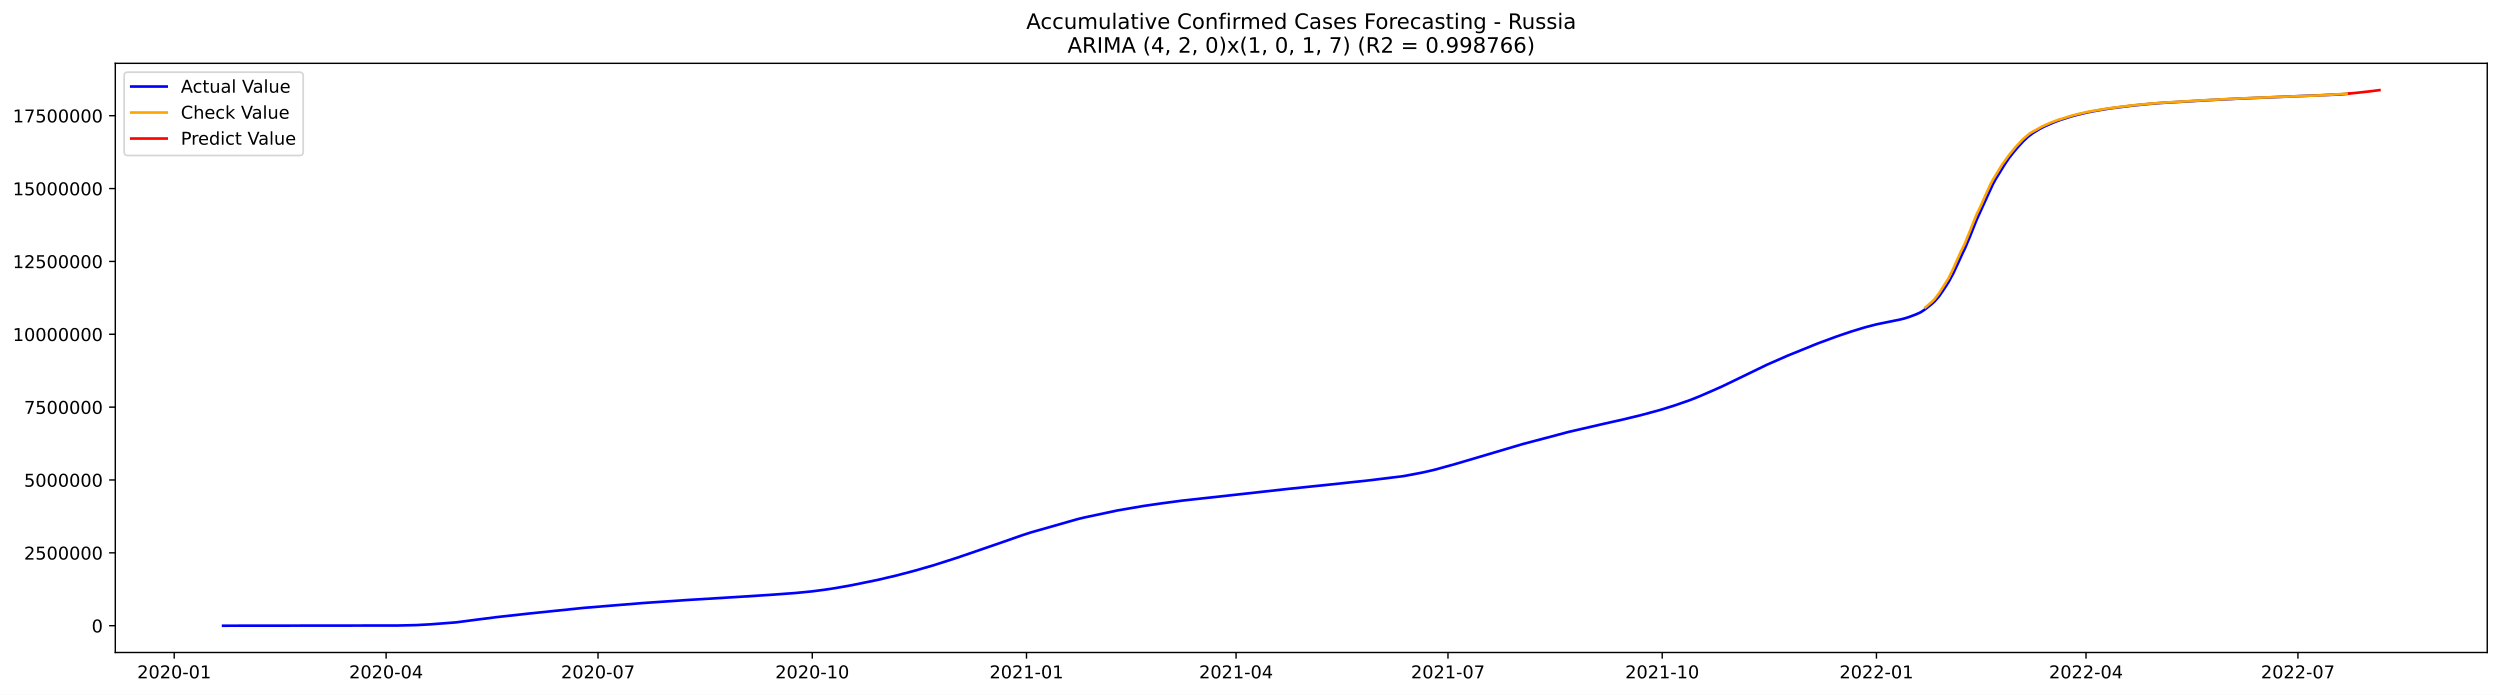
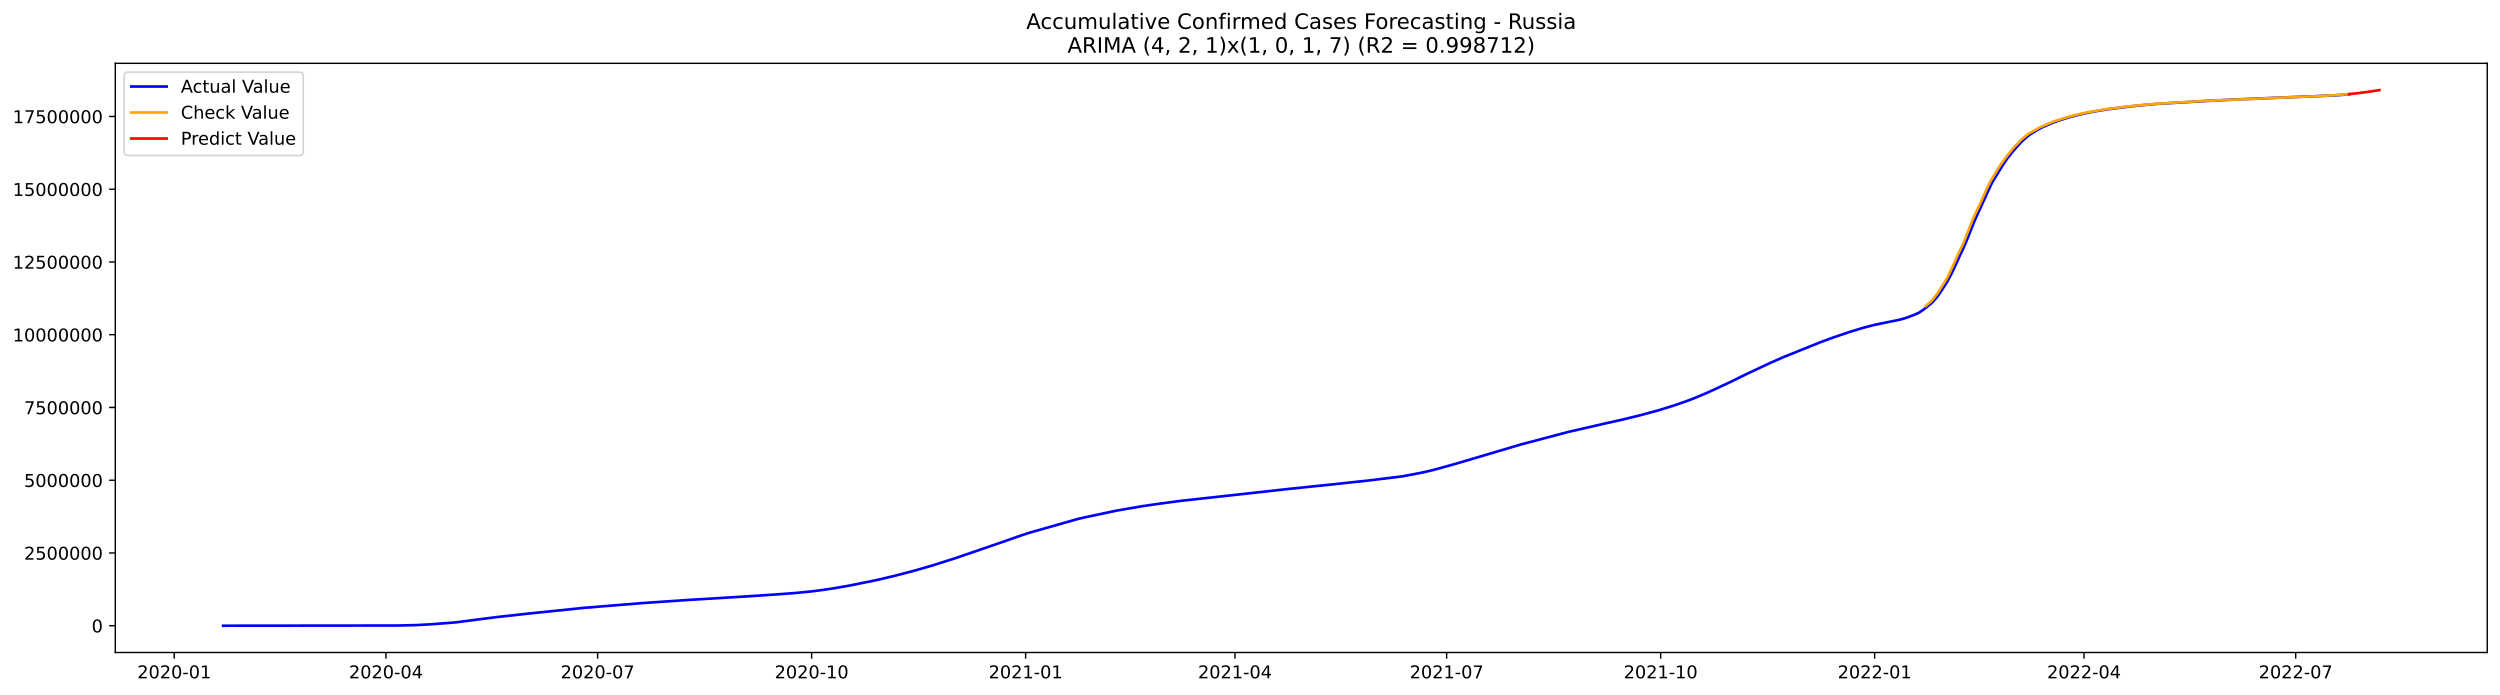
<svg xmlns="http://www.w3.org/2000/svg" xmlns:xlink="http://www.w3.org/1999/xlink" width="1411.5pt" height="392.274pt" viewBox="0 0 1411.5 392.274" version="1.1">
  <defs>
    <style type="text/css">*{stroke-linejoin: round; stroke-linecap: butt}</style>
  </defs>
  <g id="figure_1">
    <g id="patch_1">
      <path d="M 0 392.274  L 1411.5 392.274  L 1411.5 0  L 0 0  z " style="fill: #ffffff" />
    </g>
    <g id="axes_1">
      <g id="patch_2">
        <path d="M 65.1 368.396  L 1404.3 368.396  L 1404.3 35.755  L 65.1 35.755  z " style="fill: #ffffff" />
      </g>
      <g id="matplotlib.axis_1">
        <g id="xtick_1">
          <g id="line2d_1">
            <defs>
-               <path id="m31a51d7716" d="M 0 0  L 0 3.5  " style="stroke: #000000; stroke-width: 0.8" />
+               <path id="mb141ed097a" d="M 0 0  L 0 3.5  " style="stroke: #000000; stroke-width: 0.8" />
            </defs>
            <g>
-               <use xlink:href="#m31a51d7716" x="98.363" y="368.396" style="stroke: #000000; stroke-width: 0.8" />
+               <use xlink:href="#mb141ed097a" x="98.393" y="368.396" style="stroke: #000000; stroke-width: 0.8" />
            </g>
          </g>
          <g id="text_1">
-             <g transform="translate(77.47166 382.9939)scale(0.1 -0.1)">
+             <g transform="translate(77.50145 382.9939)scale(0.1 -0.1)">
              <defs>
                <path id="DejaVuSans-32" d="M 1228 531  L 3431 531  L 3431 0  L 469 0  L 469 531  Q 828 903 1448 1529  Q 2069 2156 2228 2338  Q 2531 2678 2651 2914  Q 2772 3150 2772 3378  Q 2772 3750 2511 3984  Q 2250 4219 1831 4219  Q 1534 4219 1204 4116  Q 875 4013 500 3803  L 500 4441  Q 881 4594 1212 4672  Q 1544 4750 1819 4750  Q 2544 4750 2975 4387  Q 3406 4025 3406 3419  Q 3406 3131 3298 2873  Q 3191 2616 2906 2266  Q 2828 2175 2409 1742  Q 1991 1309 1228 531  z " transform="scale(0.015625)" />
                <path id="DejaVuSans-30" d="M 2034 4250  Q 1547 4250 1301 3770  Q 1056 3291 1056 2328  Q 1056 1369 1301 889  Q 1547 409 2034 409  Q 2525 409 2770 889  Q 3016 1369 3016 2328  Q 3016 3291 2770 3770  Q 2525 4250 2034 4250  z M 2034 4750  Q 2819 4750 3233 4129  Q 3647 3509 3647 2328  Q 3647 1150 3233 529  Q 2819 -91 2034 -91  Q 1250 -91 836 529  Q 422 1150 422 2328  Q 422 3509 836 4129  Q 1250 4750 2034 4750  z " transform="scale(0.015625)" />
                <path id="DejaVuSans-2d" d="M 313 2009  L 1997 2009  L 1997 1497  L 313 1497  L 313 2009  z " transform="scale(0.015625)" />
                <path id="DejaVuSans-31" d="M 794 531  L 1825 531  L 1825 4091  L 703 3866  L 703 4441  L 1819 4666  L 2450 4666  L 2450 531  L 3481 531  L 3481 0  L 794 0  L 794 531  z " transform="scale(0.015625)" />
              </defs>
              <use xlink:href="#DejaVuSans-32" />
              <use xlink:href="#DejaVuSans-30" x="63.623" />
              <use xlink:href="#DejaVuSans-32" x="127.246" />
              <use xlink:href="#DejaVuSans-30" x="190.869" />
              <use xlink:href="#DejaVuSans-2d" x="254.492" />
              <use xlink:href="#DejaVuSans-30" x="290.576" />
              <use xlink:href="#DejaVuSans-31" x="354.199" />
            </g>
          </g>
        </g>
        <g id="xtick_2">
          <g id="line2d_2">
            <g>
-               <use xlink:href="#m31a51d7716" x="218.005" y="368.396" style="stroke: #000000; stroke-width: 0.8" />
+               <use xlink:href="#mb141ed097a" x="217.906" y="368.396" style="stroke: #000000; stroke-width: 0.8" />
            </g>
          </g>
          <g id="text_2">
-             <g transform="translate(197.1135 382.9939)scale(0.1 -0.1)">
+             <g transform="translate(197.0142 382.9939)scale(0.1 -0.1)">
              <defs>
                <path id="DejaVuSans-34" d="M 2419 4116  L 825 1625  L 2419 1625  L 2419 4116  z M 2253 4666  L 3047 4666  L 3047 1625  L 3713 1625  L 3713 1100  L 3047 1100  L 3047 0  L 2419 0  L 2419 1100  L 313 1100  L 313 1709  L 2253 4666  z " transform="scale(0.015625)" />
              </defs>
              <use xlink:href="#DejaVuSans-32" />
              <use xlink:href="#DejaVuSans-30" x="63.623" />
              <use xlink:href="#DejaVuSans-32" x="127.246" />
              <use xlink:href="#DejaVuSans-30" x="190.869" />
              <use xlink:href="#DejaVuSans-2d" x="254.492" />
              <use xlink:href="#DejaVuSans-30" x="290.576" />
              <use xlink:href="#DejaVuSans-34" x="354.199" />
            </g>
          </g>
        </g>
        <g id="xtick_3">
          <g id="line2d_3">
            <g>
-               <use xlink:href="#m31a51d7716" x="337.647" y="368.396" style="stroke: #000000; stroke-width: 0.8" />
+               <use xlink:href="#mb141ed097a" x="337.418" y="368.396" style="stroke: #000000; stroke-width: 0.8" />
            </g>
          </g>
          <g id="text_3">
-             <g transform="translate(316.7554 382.9939)scale(0.1 -0.1)">
+             <g transform="translate(316.527 382.9939)scale(0.1 -0.1)">
              <defs>
                <path id="DejaVuSans-37" d="M 525 4666  L 3525 4666  L 3525 4397  L 1831 0  L 1172 0  L 2766 4134  L 525 4134  L 525 4666  z " transform="scale(0.015625)" />
              </defs>
              <use xlink:href="#DejaVuSans-32" />
              <use xlink:href="#DejaVuSans-30" x="63.623" />
              <use xlink:href="#DejaVuSans-32" x="127.246" />
              <use xlink:href="#DejaVuSans-30" x="190.869" />
              <use xlink:href="#DejaVuSans-2d" x="254.492" />
              <use xlink:href="#DejaVuSans-30" x="290.576" />
              <use xlink:href="#DejaVuSans-37" x="354.199" />
            </g>
          </g>
        </g>
        <g id="xtick_4">
          <g id="line2d_4">
            <g>
-               <use xlink:href="#m31a51d7716" x="458.603" y="368.396" style="stroke: #000000; stroke-width: 0.8" />
+               <use xlink:href="#mb141ed097a" x="458.245" y="368.396" style="stroke: #000000; stroke-width: 0.8" />
            </g>
          </g>
          <g id="text_4">
-             <g transform="translate(437.712 382.9939)scale(0.1 -0.1)">
+             <g transform="translate(437.3532 382.9939)scale(0.1 -0.1)">
              <use xlink:href="#DejaVuSans-32" />
              <use xlink:href="#DejaVuSans-30" x="63.623" />
              <use xlink:href="#DejaVuSans-32" x="127.246" />
              <use xlink:href="#DejaVuSans-30" x="190.869" />
              <use xlink:href="#DejaVuSans-2d" x="254.492" />
              <use xlink:href="#DejaVuSans-31" x="290.576" />
              <use xlink:href="#DejaVuSans-30" x="354.199" />
            </g>
          </g>
        </g>
        <g id="xtick_5">
          <g id="line2d_5">
            <g>
-               <use xlink:href="#m31a51d7716" x="579.56" y="368.396" style="stroke: #000000; stroke-width: 0.8" />
+               <use xlink:href="#mb141ed097a" x="579.071" y="368.396" style="stroke: #000000; stroke-width: 0.8" />
            </g>
          </g>
          <g id="text_5">
-             <g transform="translate(558.6686 382.9939)scale(0.1 -0.1)">
+             <g transform="translate(558.1793 382.9939)scale(0.1 -0.1)">
              <use xlink:href="#DejaVuSans-32" />
              <use xlink:href="#DejaVuSans-30" x="63.623" />
              <use xlink:href="#DejaVuSans-32" x="127.246" />
              <use xlink:href="#DejaVuSans-31" x="190.869" />
              <use xlink:href="#DejaVuSans-2d" x="254.492" />
              <use xlink:href="#DejaVuSans-30" x="290.576" />
              <use xlink:href="#DejaVuSans-31" x="354.199" />
            </g>
          </g>
        </g>
        <g id="xtick_6">
          <g id="line2d_6">
            <g>
-               <use xlink:href="#m31a51d7716" x="697.887" y="368.396" style="stroke: #000000; stroke-width: 0.8" />
+               <use xlink:href="#mb141ed097a" x="697.27" y="368.396" style="stroke: #000000; stroke-width: 0.8" />
            </g>
          </g>
          <g id="text_6">
-             <g transform="translate(676.9957 382.9939)scale(0.1 -0.1)">
+             <g transform="translate(676.3788 382.9939)scale(0.1 -0.1)">
              <use xlink:href="#DejaVuSans-32" />
              <use xlink:href="#DejaVuSans-30" x="63.623" />
              <use xlink:href="#DejaVuSans-32" x="127.246" />
              <use xlink:href="#DejaVuSans-31" x="190.869" />
              <use xlink:href="#DejaVuSans-2d" x="254.492" />
              <use xlink:href="#DejaVuSans-30" x="290.576" />
              <use xlink:href="#DejaVuSans-34" x="354.199" />
            </g>
          </g>
        </g>
        <g id="xtick_7">
          <g id="line2d_7">
            <g>
-               <use xlink:href="#m31a51d7716" x="817.529" y="368.396" style="stroke: #000000; stroke-width: 0.8" />
+               <use xlink:href="#mb141ed097a" x="816.783" y="368.396" style="stroke: #000000; stroke-width: 0.8" />
            </g>
          </g>
          <g id="text_7">
-             <g transform="translate(796.6376 382.9939)scale(0.1 -0.1)">
+             <g transform="translate(795.8916 382.9939)scale(0.1 -0.1)">
              <use xlink:href="#DejaVuSans-32" />
              <use xlink:href="#DejaVuSans-30" x="63.623" />
              <use xlink:href="#DejaVuSans-32" x="127.246" />
              <use xlink:href="#DejaVuSans-31" x="190.869" />
              <use xlink:href="#DejaVuSans-2d" x="254.492" />
              <use xlink:href="#DejaVuSans-30" x="290.576" />
              <use xlink:href="#DejaVuSans-37" x="354.199" />
            </g>
          </g>
        </g>
        <g id="xtick_8">
          <g id="line2d_8">
            <g>
-               <use xlink:href="#m31a51d7716" x="938.486" y="368.396" style="stroke: #000000; stroke-width: 0.8" />
+               <use xlink:href="#mb141ed097a" x="937.609" y="368.396" style="stroke: #000000; stroke-width: 0.8" />
            </g>
          </g>
          <g id="text_8">
-             <g transform="translate(917.5942 382.9939)scale(0.1 -0.1)">
+             <g transform="translate(916.7177 382.9939)scale(0.1 -0.1)">
              <use xlink:href="#DejaVuSans-32" />
              <use xlink:href="#DejaVuSans-30" x="63.623" />
              <use xlink:href="#DejaVuSans-32" x="127.246" />
              <use xlink:href="#DejaVuSans-31" x="190.869" />
              <use xlink:href="#DejaVuSans-2d" x="254.492" />
              <use xlink:href="#DejaVuSans-31" x="290.576" />
              <use xlink:href="#DejaVuSans-30" x="354.199" />
            </g>
          </g>
        </g>
        <g id="xtick_9">
          <g id="line2d_9">
            <g>
-               <use xlink:href="#m31a51d7716" x="1059.442" y="368.396" style="stroke: #000000; stroke-width: 0.8" />
+               <use xlink:href="#mb141ed097a" x="1058.435" y="368.396" style="stroke: #000000; stroke-width: 0.8" />
            </g>
          </g>
          <g id="text_9">
-             <g transform="translate(1038.551 382.9939)scale(0.1 -0.1)">
+             <g transform="translate(1037.544 382.9939)scale(0.1 -0.1)">
              <use xlink:href="#DejaVuSans-32" />
              <use xlink:href="#DejaVuSans-30" x="63.623" />
              <use xlink:href="#DejaVuSans-32" x="127.246" />
              <use xlink:href="#DejaVuSans-32" x="190.869" />
              <use xlink:href="#DejaVuSans-2d" x="254.492" />
              <use xlink:href="#DejaVuSans-30" x="290.576" />
              <use xlink:href="#DejaVuSans-31" x="354.199" />
            </g>
          </g>
        </g>
        <g id="xtick_10">
          <g id="line2d_10">
            <g>
-               <use xlink:href="#m31a51d7716" x="1177.769" y="368.396" style="stroke: #000000; stroke-width: 0.8" />
+               <use xlink:href="#mb141ed097a" x="1176.635" y="368.396" style="stroke: #000000; stroke-width: 0.8" />
            </g>
          </g>
          <g id="text_10">
-             <g transform="translate(1156.878 382.9939)scale(0.1 -0.1)">
+             <g transform="translate(1155.743 382.9939)scale(0.1 -0.1)">
              <use xlink:href="#DejaVuSans-32" />
              <use xlink:href="#DejaVuSans-30" x="63.623" />
              <use xlink:href="#DejaVuSans-32" x="127.246" />
              <use xlink:href="#DejaVuSans-32" x="190.869" />
              <use xlink:href="#DejaVuSans-2d" x="254.492" />
              <use xlink:href="#DejaVuSans-30" x="290.576" />
              <use xlink:href="#DejaVuSans-34" x="354.199" />
            </g>
          </g>
        </g>
        <g id="xtick_11">
          <g id="line2d_11">
            <g>
-               <use xlink:href="#m31a51d7716" x="1297.411" y="368.396" style="stroke: #000000; stroke-width: 0.8" />
+               <use xlink:href="#mb141ed097a" x="1296.147" y="368.396" style="stroke: #000000; stroke-width: 0.8" />
            </g>
          </g>
          <g id="text_11">
-             <g transform="translate(1276.52 382.9939)scale(0.1 -0.1)">
+             <g transform="translate(1275.256 382.9939)scale(0.1 -0.1)">
              <use xlink:href="#DejaVuSans-32" />
              <use xlink:href="#DejaVuSans-30" x="63.623" />
              <use xlink:href="#DejaVuSans-32" x="127.246" />
              <use xlink:href="#DejaVuSans-32" x="190.869" />
              <use xlink:href="#DejaVuSans-2d" x="254.492" />
              <use xlink:href="#DejaVuSans-30" x="290.576" />
              <use xlink:href="#DejaVuSans-37" x="354.199" />
            </g>
          </g>
        </g>
      </g>
      <g id="matplotlib.axis_2">
        <g id="ytick_1">
          <g id="line2d_12">
            <defs>
-               <path id="m15d7738af8" d="M 0 0  L -3.5 0  " style="stroke: #000000; stroke-width: 0.8" />
+               <path id="m3fea3015b6" d="M 0 0  L -3.5 0  " style="stroke: #000000; stroke-width: 0.8" />
            </defs>
            <g>
-               <use xlink:href="#m15d7738af8" x="65.1" y="353.276" style="stroke: #000000; stroke-width: 0.8" />
+               <use xlink:href="#m3fea3015b6" x="65.1" y="353.276" style="stroke: #000000; stroke-width: 0.8" />
            </g>
          </g>
          <g id="text_12">
            <g transform="translate(51.7375 357.0747)scale(0.1 -0.1)">
              <use xlink:href="#DejaVuSans-30" />
            </g>
          </g>
        </g>
        <g id="ytick_2">
          <g id="line2d_13">
            <g>
-               <use xlink:href="#m15d7738af8" x="65.1" y="312.139" style="stroke: #000000; stroke-width: 0.8" />
+               <use xlink:href="#m3fea3015b6" x="65.1" y="312.202" style="stroke: #000000; stroke-width: 0.8" />
            </g>
          </g>
          <g id="text_13">
-             <g transform="translate(13.5625 315.9381)scale(0.1 -0.1)">
+             <g transform="translate(13.5625 316.0011)scale(0.1 -0.1)">
              <defs>
                <path id="DejaVuSans-35" d="M 691 4666  L 3169 4666  L 3169 4134  L 1269 4134  L 1269 2991  Q 1406 3038 1543 3061  Q 1681 3084 1819 3084  Q 2600 3084 3056 2656  Q 3513 2228 3513 1497  Q 3513 744 3044 326  Q 2575 -91 1722 -91  Q 1428 -91 1123 -41  Q 819 9 494 109  L 494 744  Q 775 591 1075 516  Q 1375 441 1709 441  Q 2250 441 2565 725  Q 2881 1009 2881 1497  Q 2881 1984 2565 2268  Q 2250 2553 1709 2553  Q 1456 2553 1204 2497  Q 953 2441 691 2322  L 691 4666  z " transform="scale(0.015625)" />
              </defs>
              <use xlink:href="#DejaVuSans-32" />
              <use xlink:href="#DejaVuSans-35" x="63.623" />
              <use xlink:href="#DejaVuSans-30" x="127.246" />
              <use xlink:href="#DejaVuSans-30" x="190.869" />
              <use xlink:href="#DejaVuSans-30" x="254.492" />
              <use xlink:href="#DejaVuSans-30" x="318.115" />
              <use xlink:href="#DejaVuSans-30" x="381.738" />
            </g>
          </g>
        </g>
        <g id="ytick_3">
          <g id="line2d_14">
            <g>
-               <use xlink:href="#m15d7738af8" x="65.1" y="271.002" style="stroke: #000000; stroke-width: 0.8" />
+               <use xlink:href="#m3fea3015b6" x="65.1" y="271.128" style="stroke: #000000; stroke-width: 0.8" />
            </g>
          </g>
          <g id="text_14">
-             <g transform="translate(13.5625 274.8016)scale(0.1 -0.1)">
+             <g transform="translate(13.5625 274.9274)scale(0.1 -0.1)">
              <use xlink:href="#DejaVuSans-35" />
              <use xlink:href="#DejaVuSans-30" x="63.623" />
              <use xlink:href="#DejaVuSans-30" x="127.246" />
              <use xlink:href="#DejaVuSans-30" x="190.869" />
              <use xlink:href="#DejaVuSans-30" x="254.492" />
              <use xlink:href="#DejaVuSans-30" x="318.115" />
              <use xlink:href="#DejaVuSans-30" x="381.738" />
            </g>
          </g>
        </g>
        <g id="ytick_4">
          <g id="line2d_15">
            <g>
-               <use xlink:href="#m15d7738af8" x="65.1" y="229.866" style="stroke: #000000; stroke-width: 0.8" />
+               <use xlink:href="#m3fea3015b6" x="65.1" y="230.055" style="stroke: #000000; stroke-width: 0.8" />
            </g>
          </g>
          <g id="text_15">
-             <g transform="translate(13.5625 233.665)scale(0.1 -0.1)">
+             <g transform="translate(13.5625 233.8538)scale(0.1 -0.1)">
              <use xlink:href="#DejaVuSans-37" />
              <use xlink:href="#DejaVuSans-35" x="63.623" />
              <use xlink:href="#DejaVuSans-30" x="127.246" />
              <use xlink:href="#DejaVuSans-30" x="190.869" />
              <use xlink:href="#DejaVuSans-30" x="254.492" />
              <use xlink:href="#DejaVuSans-30" x="318.115" />
              <use xlink:href="#DejaVuSans-30" x="381.738" />
            </g>
          </g>
        </g>
        <g id="ytick_5">
          <g id="line2d_16">
            <g>
-               <use xlink:href="#m15d7738af8" x="65.1" y="188.729" style="stroke: #000000; stroke-width: 0.8" />
+               <use xlink:href="#m3fea3015b6" x="65.1" y="188.981" style="stroke: #000000; stroke-width: 0.8" />
            </g>
          </g>
          <g id="text_16">
-             <g transform="translate(7.2 192.5284)scale(0.1 -0.1)">
+             <g transform="translate(7.2 192.7802)scale(0.1 -0.1)">
              <use xlink:href="#DejaVuSans-31" />
              <use xlink:href="#DejaVuSans-30" x="63.623" />
              <use xlink:href="#DejaVuSans-30" x="127.246" />
              <use xlink:href="#DejaVuSans-30" x="190.869" />
              <use xlink:href="#DejaVuSans-30" x="254.492" />
              <use xlink:href="#DejaVuSans-30" x="318.115" />
              <use xlink:href="#DejaVuSans-30" x="381.738" />
              <use xlink:href="#DejaVuSans-30" x="445.361" />
            </g>
          </g>
        </g>
        <g id="ytick_6">
          <g id="line2d_17">
            <g>
-               <use xlink:href="#m15d7738af8" x="65.1" y="147.593" style="stroke: #000000; stroke-width: 0.8" />
+               <use xlink:href="#m3fea3015b6" x="65.1" y="147.907" style="stroke: #000000; stroke-width: 0.8" />
            </g>
          </g>
          <g id="text_17">
-             <g transform="translate(7.2 151.3918)scale(0.1 -0.1)">
+             <g transform="translate(7.2 151.7065)scale(0.1 -0.1)">
              <use xlink:href="#DejaVuSans-31" />
              <use xlink:href="#DejaVuSans-32" x="63.623" />
              <use xlink:href="#DejaVuSans-35" x="127.246" />
              <use xlink:href="#DejaVuSans-30" x="190.869" />
              <use xlink:href="#DejaVuSans-30" x="254.492" />
              <use xlink:href="#DejaVuSans-30" x="318.115" />
              <use xlink:href="#DejaVuSans-30" x="381.738" />
              <use xlink:href="#DejaVuSans-30" x="445.361" />
            </g>
          </g>
        </g>
        <g id="ytick_7">
          <g id="line2d_18">
            <g>
-               <use xlink:href="#m15d7738af8" x="65.1" y="106.456" style="stroke: #000000; stroke-width: 0.8" />
+               <use xlink:href="#m3fea3015b6" x="65.1" y="106.834" style="stroke: #000000; stroke-width: 0.8" />
            </g>
          </g>
          <g id="text_18">
-             <g transform="translate(7.2 110.2552)scale(0.1 -0.1)">
+             <g transform="translate(7.2 110.6329)scale(0.1 -0.1)">
              <use xlink:href="#DejaVuSans-31" />
              <use xlink:href="#DejaVuSans-35" x="63.623" />
              <use xlink:href="#DejaVuSans-30" x="127.246" />
              <use xlink:href="#DejaVuSans-30" x="190.869" />
              <use xlink:href="#DejaVuSans-30" x="254.492" />
              <use xlink:href="#DejaVuSans-30" x="318.115" />
              <use xlink:href="#DejaVuSans-30" x="381.738" />
              <use xlink:href="#DejaVuSans-30" x="445.361" />
            </g>
          </g>
        </g>
        <g id="ytick_8">
          <g id="line2d_19">
            <g>
-               <use xlink:href="#m15d7738af8" x="65.1" y="65.319" style="stroke: #000000; stroke-width: 0.8" />
+               <use xlink:href="#m3fea3015b6" x="65.1" y="65.76" style="stroke: #000000; stroke-width: 0.8" />
            </g>
          </g>
          <g id="text_19">
-             <g transform="translate(7.2 69.11867)scale(0.1 -0.1)">
+             <g transform="translate(7.2 69.55926)scale(0.1 -0.1)">
              <use xlink:href="#DejaVuSans-31" />
              <use xlink:href="#DejaVuSans-37" x="63.623" />
              <use xlink:href="#DejaVuSans-35" x="127.246" />
              <use xlink:href="#DejaVuSans-30" x="190.869" />
              <use xlink:href="#DejaVuSans-30" x="254.492" />
              <use xlink:href="#DejaVuSans-30" x="318.115" />
              <use xlink:href="#DejaVuSans-30" x="381.738" />
              <use xlink:href="#DejaVuSans-30" x="445.361" />
            </g>
          </g>
        </g>
      </g>
      <g id="line2d_20">
-         <path d="M 125.973 353.276  L 224.579 353.171  L 235.097 352.928  L 242.985 352.5  L 257.447 351.393  L 266.651 350.184  L 279.798 348.493  L 299.519 346.312  L 329.758 343.186  L 362.627 340.503  L 387.607 338.786  L 417.846 336.946  L 436.253 335.761  L 449.4 334.781  L 458.603 333.865  L 465.177 333.015  L 471.751 332.021  L 480.954 330.39  L 495.416 327.434  L 505.934 324.972  L 516.452 322.212  L 526.97 319.184  L 540.118 314.984  L 557.209 309.13  L 562.468 307.324  L 576.931 302.266  L 582.189 300.559  L 608.484 293.077  L 612.429 292.126  L 630.835 288.214  L 645.297 285.722  L 654.501 284.377  L 667.648 282.623  L 728.126 275.939  L 751.792 273.486  L 774.142 271.075  L 792.549 268.798  L 803.067 266.803  L 809.641 265.309  L 821.473 262.048  L 859.601 250.755  L 885.896 243.795  L 905.617 239.247  L 916.135 236.895  L 926.653 234.349  L 937.171 231.493  L 945.059 229.06  L 954.263 225.869  L 959.522 223.769  L 967.41 220.35  L 972.669 218.002  L 997.649 205.906  L 1009.482 200.727  L 1026.574 193.79  L 1037.092 189.928  L 1044.98 187.249  L 1052.868 184.841  L 1059.442 183.134  L 1064.701 182.054  L 1072.59 180.451  L 1075.219 179.813  L 1077.849 178.981  L 1081.793 177.494  L 1084.422 176.308  L 1087.052 174.565  L 1090.996 171.365  L 1092.311 170.147  L 1094.94 167.096  L 1097.57 163.268  L 1100.199 159.192  L 1102.829 154.327  L 1105.458 148.684  L 1108.088 142.939  L 1109.403 140.239  L 1112.032 134.034  L 1115.976 124.162  L 1122.55 109.707  L 1125.179 104.025  L 1126.494 101.559  L 1131.753 92.97  L 1134.383 89.082  L 1137.012 85.761  L 1139.642 82.666  L 1142.271 79.808  L 1144.901 77.327  L 1147.53 75.297  L 1151.474 72.877  L 1154.104 71.493  L 1159.363 69.189  L 1163.307 67.688  L 1169.881 65.619  L 1173.825 64.589  L 1179.084 63.353  L 1184.343 62.369  L 1190.917 61.281  L 1204.064 59.613  L 1213.267 58.699  L 1219.841 58.151  L 1247.451 56.526  L 1264.543 55.656  L 1321.077 53.32  L 1326.336 52.902  L 1326.336 52.902  " clip-path="url(#p5ca24a842d)" style="fill: none; stroke: #0000ff; stroke-width: 1.5; stroke-linecap: square" />
+         <path d="M 125.973 353.276  L 224.472 353.171  L 234.979 352.929  L 242.859 352.501  L 257.305 351.395  L 266.499 350.189  L 279.632 348.5  L 299.332 346.323  L 329.538 343.202  L 362.372 340.523  L 387.325 338.808  L 417.531 336.971  L 435.918 335.787  L 449.051 334.809  L 458.245 333.895  L 464.811 333.046  L 471.378 332.054  L 480.571 330.425  L 495.018 327.474  L 505.524 325.016  L 516.031 322.259  L 526.538 319.236  L 539.671 315.042  L 556.744 309.197  L 561.997 307.394  L 576.444 302.344  L 581.697 300.64  L 607.964 293.169  L 611.904 292.22  L 630.29 288.314  L 644.737 285.826  L 653.93 284.483  L 667.064 282.732  L 727.477 276.057  L 751.117 273.608  L 773.443 271.2  L 791.83 268.928  L 802.336 266.935  L 808.903 265.444  L 820.723 262.187  L 858.809 250.912  L 885.076 243.962  L 904.776 239.422  L 915.283 237.073  L 925.789 234.531  L 936.296 231.679  L 945.489 228.809  L 952.056 226.523  L 955.996 225.048  L 963.876 221.752  L 975.696 216.286  L 986.202 211.135  L 999.335 204.964  L 1007.215 201.495  L 1028.229 193.05  L 1034.795 190.638  L 1043.989 187.503  L 1051.869 185.099  L 1058.435 183.395  L 1063.689 182.316  L 1071.568 180.715  L 1074.195 180.078  L 1076.822 179.248  L 1080.762 177.762  L 1083.388 176.578  L 1086.015 174.838  L 1089.955 171.644  L 1091.268 170.427  L 1093.895 167.381  L 1096.522 163.559  L 1099.148 159.489  L 1101.775 154.632  L 1104.402 148.998  L 1107.028 143.261  L 1108.342 140.565  L 1110.968 134.37  L 1114.908 124.513  L 1121.475 110.079  L 1124.102 104.406  L 1125.415 101.944  L 1130.668 93.368  L 1133.295 89.487  L 1135.922 86.171  L 1138.548 83.08  L 1141.175 80.226  L 1143.802 77.749  L 1146.428 75.722  L 1150.368 73.306  L 1152.995 71.925  L 1158.248 69.624  L 1162.188 68.125  L 1168.755 66.059  L 1172.695 65.03  L 1177.948 63.796  L 1183.201 62.814  L 1189.768 61.727  L 1202.901 60.062  L 1212.095 59.15  L 1218.661 58.603  L 1246.241 56.98  L 1263.314 56.112  L 1319.787 53.779  L 1326.354 53.239  L 1326.354 53.239  " clip-path="url(#pd9676fd179)" style="fill: none; stroke: #0000ff; stroke-width: 1.5; stroke-linecap: square" />
      </g>
      <g id="line2d_21">
-         <path d="M 1087.052 173.553  L 1090.996 170.203  L 1092.311 168.834  L 1094.94 165.358  L 1100.199 157.038  L 1102.829 151.631  L 1106.773 142.783  L 1109.403 137.403  L 1115.976 121.097  L 1118.606 115.657  L 1121.235 109.68  L 1123.865 103.994  L 1125.179 101.497  L 1130.438 92.883  L 1134.383 87.435  L 1138.327 82.65  L 1142.271 78.485  L 1144.901 76.254  L 1146.215 75.178  L 1152.789 71.502  L 1158.048 69.152  L 1161.992 67.689  L 1169.881 65.254  L 1173.825 64.268  L 1179.084 63.072  L 1189.602 61.276  L 1204.064 59.468  L 1213.267 58.572  L 1219.841 58.058  L 1231.674 57.36  L 1244.821 56.585  L 1257.969 55.905  L 1272.431 55.26  L 1311.873 53.765  L 1326.336 52.787  L 1326.336 52.787  " clip-path="url(#p5ca24a842d)" style="fill: none; stroke: #ffa500; stroke-width: 1.5; stroke-linecap: square" />
+         <path d="M 1087.328 172.718  L 1089.955 170.492  L 1091.268 169.106  L 1093.895 165.637  L 1099.148 157.312  L 1101.775 151.933  L 1105.715 143.13  L 1108.342 137.75  L 1113.595 124.42  L 1114.908 121.453  L 1117.535 116.006  L 1120.162 110.058  L 1122.788 104.374  L 1124.102 101.905  L 1128.042 95.356  L 1129.355 93.287  L 1133.295 87.844  L 1137.235 83.075  L 1141.175 78.898  L 1143.802 76.666  L 1145.115 75.62  L 1150.368 72.644  L 1151.681 71.919  L 1158.248 69.079  L 1160.875 68.132  L 1167.441 66.054  L 1172.695 64.713  L 1177.948 63.517  L 1188.455 61.724  L 1201.588 60.063  L 1209.468 59.279  L 1217.348 58.599  L 1230.481 57.812  L 1243.614 57.04  L 1290.894 54.994  L 1310.594 54.224  L 1325.041 53.246  L 1326.354 53.116  L 1326.354 53.116  " clip-path="url(#pd9676fd179)" style="fill: none; stroke: #ffa500; stroke-width: 1.5; stroke-linecap: square" />
      </g>
      <g id="line2d_22">
-         <path d="M 1326.336 52.787  L 1327.65 52.672  L 1328.965 52.56  L 1330.28 52.429  L 1331.595 52.289  L 1332.909 52.145  L 1334.224 51.997  L 1335.539 51.848  L 1336.854 51.698  L 1338.168 51.55  L 1339.483 51.388  L 1340.798 51.22  L 1342.113 51.049  L 1343.427 50.876  " clip-path="url(#p5ca24a842d)" style="fill: none; stroke: #ff0000; stroke-width: 1.5; stroke-linecap: square" />
+         <path d="M 1326.354 53.116  L 1327.667 52.995  L 1328.981 52.853  L 1330.294 52.699  L 1331.607 52.542  L 1332.921 52.379  L 1334.234 52.209  L 1335.547 52.037  L 1336.861 51.865  L 1338.174 51.678  L 1339.487 51.483  L 1340.801 51.285  L 1342.114 51.083  L 1343.427 50.876  " clip-path="url(#pd9676fd179)" style="fill: none; stroke: #ff0000; stroke-width: 1.5; stroke-linecap: square" />
      </g>
      <g id="patch_3">
        <path d="M 65.1 368.396  L 65.1 35.755  " style="fill: none; stroke: #000000; stroke-width: 0.8; stroke-linejoin: miter; stroke-linecap: square" />
      </g>
      <g id="patch_4">
        <path d="M 1404.3 368.396  L 1404.3 35.755  " style="fill: none; stroke: #000000; stroke-width: 0.8; stroke-linejoin: miter; stroke-linecap: square" />
      </g>
      <g id="patch_5">
        <path d="M 65.1 368.396  L 1404.3 368.396  " style="fill: none; stroke: #000000; stroke-width: 0.8; stroke-linejoin: miter; stroke-linecap: square" />
      </g>
      <g id="patch_6">
        <path d="M 65.1 35.755  L 1404.3 35.755  " style="fill: none; stroke: #000000; stroke-width: 0.8; stroke-linejoin: miter; stroke-linecap: square" />
      </g>
      <g id="text_20">
        <g transform="translate(579.4322 16.31812)scale(0.12 -0.12)">
          <defs>
            <path id="DejaVuSans-41" d="M 2188 4044  L 1331 1722  L 3047 1722  L 2188 4044  z M 1831 4666  L 2547 4666  L 4325 0  L 3669 0  L 3244 1197  L 1141 1197  L 716 0  L 50 0  L 1831 4666  z " transform="scale(0.015625)" />
            <path id="DejaVuSans-63" d="M 3122 3366  L 3122 2828  Q 2878 2963 2633 3030  Q 2388 3097 2138 3097  Q 1578 3097 1268 2742  Q 959 2388 959 1747  Q 959 1106 1268 751  Q 1578 397 2138 397  Q 2388 397 2633 464  Q 2878 531 3122 666  L 3122 134  Q 2881 22 2623 -34  Q 2366 -91 2075 -91  Q 1284 -91 818 406  Q 353 903 353 1747  Q 353 2603 823 3093  Q 1294 3584 2113 3584  Q 2378 3584 2631 3529  Q 2884 3475 3122 3366  z " transform="scale(0.015625)" />
            <path id="DejaVuSans-75" d="M 544 1381  L 544 3500  L 1119 3500  L 1119 1403  Q 1119 906 1312 657  Q 1506 409 1894 409  Q 2359 409 2629 706  Q 2900 1003 2900 1516  L 2900 3500  L 3475 3500  L 3475 0  L 2900 0  L 2900 538  Q 2691 219 2414 64  Q 2138 -91 1772 -91  Q 1169 -91 856 284  Q 544 659 544 1381  z M 1991 3584  L 1991 3584  z " transform="scale(0.015625)" />
            <path id="DejaVuSans-6d" d="M 3328 2828  Q 3544 3216 3844 3400  Q 4144 3584 4550 3584  Q 5097 3584 5394 3201  Q 5691 2819 5691 2113  L 5691 0  L 5113 0  L 5113 2094  Q 5113 2597 4934 2840  Q 4756 3084 4391 3084  Q 3944 3084 3684 2787  Q 3425 2491 3425 1978  L 3425 0  L 2847 0  L 2847 2094  Q 2847 2600 2669 2842  Q 2491 3084 2119 3084  Q 1678 3084 1418 2786  Q 1159 2488 1159 1978  L 1159 0  L 581 0  L 581 3500  L 1159 3500  L 1159 2956  Q 1356 3278 1631 3431  Q 1906 3584 2284 3584  Q 2666 3584 2933 3390  Q 3200 3197 3328 2828  z " transform="scale(0.015625)" />
            <path id="DejaVuSans-6c" d="M 603 4863  L 1178 4863  L 1178 0  L 603 0  L 603 4863  z " transform="scale(0.015625)" />
            <path id="DejaVuSans-61" d="M 2194 1759  Q 1497 1759 1228 1600  Q 959 1441 959 1056  Q 959 750 1161 570  Q 1363 391 1709 391  Q 2188 391 2477 730  Q 2766 1069 2766 1631  L 2766 1759  L 2194 1759  z M 3341 1997  L 3341 0  L 2766 0  L 2766 531  Q 2569 213 2275 61  Q 1981 -91 1556 -91  Q 1019 -91 701 211  Q 384 513 384 1019  Q 384 1609 779 1909  Q 1175 2209 1959 2209  L 2766 2209  L 2766 2266  Q 2766 2663 2505 2880  Q 2244 3097 1772 3097  Q 1472 3097 1187 3025  Q 903 2953 641 2809  L 641 3341  Q 956 3463 1253 3523  Q 1550 3584 1831 3584  Q 2591 3584 2966 3190  Q 3341 2797 3341 1997  z " transform="scale(0.015625)" />
            <path id="DejaVuSans-74" d="M 1172 4494  L 1172 3500  L 2356 3500  L 2356 3053  L 1172 3053  L 1172 1153  Q 1172 725 1289 603  Q 1406 481 1766 481  L 2356 481  L 2356 0  L 1766 0  Q 1100 0 847 248  Q 594 497 594 1153  L 594 3053  L 172 3053  L 172 3500  L 594 3500  L 594 4494  L 1172 4494  z " transform="scale(0.015625)" />
            <path id="DejaVuSans-69" d="M 603 3500  L 1178 3500  L 1178 0  L 603 0  L 603 3500  z M 603 4863  L 1178 4863  L 1178 4134  L 603 4134  L 603 4863  z " transform="scale(0.015625)" />
            <path id="DejaVuSans-76" d="M 191 3500  L 800 3500  L 1894 563  L 2988 3500  L 3597 3500  L 2284 0  L 1503 0  L 191 3500  z " transform="scale(0.015625)" />
            <path id="DejaVuSans-65" d="M 3597 1894  L 3597 1613  L 953 1613  Q 991 1019 1311 708  Q 1631 397 2203 397  Q 2534 397 2845 478  Q 3156 559 3463 722  L 3463 178  Q 3153 47 2828 -22  Q 2503 -91 2169 -91  Q 1331 -91 842 396  Q 353 884 353 1716  Q 353 2575 817 3079  Q 1281 3584 2069 3584  Q 2775 3584 3186 3129  Q 3597 2675 3597 1894  z M 3022 2063  Q 3016 2534 2758 2815  Q 2500 3097 2075 3097  Q 1594 3097 1305 2825  Q 1016 2553 972 2059  L 3022 2063  z " transform="scale(0.015625)" />
            <path id="DejaVuSans-20" transform="scale(0.015625)" />
            <path id="DejaVuSans-43" d="M 4122 4306  L 4122 3641  Q 3803 3938 3442 4084  Q 3081 4231 2675 4231  Q 1875 4231 1450 3742  Q 1025 3253 1025 2328  Q 1025 1406 1450 917  Q 1875 428 2675 428  Q 3081 428 3442 575  Q 3803 722 4122 1019  L 4122 359  Q 3791 134 3420 21  Q 3050 -91 2638 -91  Q 1578 -91 968 557  Q 359 1206 359 2328  Q 359 3453 968 4101  Q 1578 4750 2638 4750  Q 3056 4750 3426 4639  Q 3797 4528 4122 4306  z " transform="scale(0.015625)" />
            <path id="DejaVuSans-6f" d="M 1959 3097  Q 1497 3097 1228 2736  Q 959 2375 959 1747  Q 959 1119 1226 758  Q 1494 397 1959 397  Q 2419 397 2687 759  Q 2956 1122 2956 1747  Q 2956 2369 2687 2733  Q 2419 3097 1959 3097  z M 1959 3584  Q 2709 3584 3137 3096  Q 3566 2609 3566 1747  Q 3566 888 3137 398  Q 2709 -91 1959 -91  Q 1206 -91 779 398  Q 353 888 353 1747  Q 353 2609 779 3096  Q 1206 3584 1959 3584  z " transform="scale(0.015625)" />
            <path id="DejaVuSans-6e" d="M 3513 2113  L 3513 0  L 2938 0  L 2938 2094  Q 2938 2591 2744 2837  Q 2550 3084 2163 3084  Q 1697 3084 1428 2787  Q 1159 2491 1159 1978  L 1159 0  L 581 0  L 581 3500  L 1159 3500  L 1159 2956  Q 1366 3272 1645 3428  Q 1925 3584 2291 3584  Q 2894 3584 3203 3211  Q 3513 2838 3513 2113  z " transform="scale(0.015625)" />
            <path id="DejaVuSans-66" d="M 2375 4863  L 2375 4384  L 1825 4384  Q 1516 4384 1395 4259  Q 1275 4134 1275 3809  L 1275 3500  L 2222 3500  L 2222 3053  L 1275 3053  L 1275 0  L 697 0  L 697 3053  L 147 3053  L 147 3500  L 697 3500  L 697 3744  Q 697 4328 969 4595  Q 1241 4863 1831 4863  L 2375 4863  z " transform="scale(0.015625)" />
            <path id="DejaVuSans-72" d="M 2631 2963  Q 2534 3019 2420 3045  Q 2306 3072 2169 3072  Q 1681 3072 1420 2755  Q 1159 2438 1159 1844  L 1159 0  L 581 0  L 581 3500  L 1159 3500  L 1159 2956  Q 1341 3275 1631 3429  Q 1922 3584 2338 3584  Q 2397 3584 2469 3576  Q 2541 3569 2628 3553  L 2631 2963  z " transform="scale(0.015625)" />
            <path id="DejaVuSans-64" d="M 2906 2969  L 2906 4863  L 3481 4863  L 3481 0  L 2906 0  L 2906 525  Q 2725 213 2448 61  Q 2172 -91 1784 -91  Q 1150 -91 751 415  Q 353 922 353 1747  Q 353 2572 751 3078  Q 1150 3584 1784 3584  Q 2172 3584 2448 3432  Q 2725 3281 2906 2969  z M 947 1747  Q 947 1113 1208 752  Q 1469 391 1925 391  Q 2381 391 2643 752  Q 2906 1113 2906 1747  Q 2906 2381 2643 2742  Q 2381 3103 1925 3103  Q 1469 3103 1208 2742  Q 947 2381 947 1747  z " transform="scale(0.015625)" />
            <path id="DejaVuSans-73" d="M 2834 3397  L 2834 2853  Q 2591 2978 2328 3040  Q 2066 3103 1784 3103  Q 1356 3103 1142 2972  Q 928 2841 928 2578  Q 928 2378 1081 2264  Q 1234 2150 1697 2047  L 1894 2003  Q 2506 1872 2764 1633  Q 3022 1394 3022 966  Q 3022 478 2636 193  Q 2250 -91 1575 -91  Q 1294 -91 989 -36  Q 684 19 347 128  L 347 722  Q 666 556 975 473  Q 1284 391 1588 391  Q 1994 391 2212 530  Q 2431 669 2431 922  Q 2431 1156 2273 1281  Q 2116 1406 1581 1522  L 1381 1569  Q 847 1681 609 1914  Q 372 2147 372 2553  Q 372 3047 722 3315  Q 1072 3584 1716 3584  Q 2034 3584 2315 3537  Q 2597 3491 2834 3397  z " transform="scale(0.015625)" />
            <path id="DejaVuSans-46" d="M 628 4666  L 3309 4666  L 3309 4134  L 1259 4134  L 1259 2759  L 3109 2759  L 3109 2228  L 1259 2228  L 1259 0  L 628 0  L 628 4666  z " transform="scale(0.015625)" />
            <path id="DejaVuSans-67" d="M 2906 1791  Q 2906 2416 2648 2759  Q 2391 3103 1925 3103  Q 1463 3103 1205 2759  Q 947 2416 947 1791  Q 947 1169 1205 825  Q 1463 481 1925 481  Q 2391 481 2648 825  Q 2906 1169 2906 1791  z M 3481 434  Q 3481 -459 3084 -895  Q 2688 -1331 1869 -1331  Q 1566 -1331 1297 -1286  Q 1028 -1241 775 -1147  L 775 -588  Q 1028 -725 1275 -790  Q 1522 -856 1778 -856  Q 2344 -856 2625 -561  Q 2906 -266 2906 331  L 2906 616  Q 2728 306 2450 153  Q 2172 0 1784 0  Q 1141 0 747 490  Q 353 981 353 1791  Q 353 2603 747 3093  Q 1141 3584 1784 3584  Q 2172 3584 2450 3431  Q 2728 3278 2906 2969  L 2906 3500  L 3481 3500  L 3481 434  z " transform="scale(0.015625)" />
            <path id="DejaVuSans-52" d="M 2841 2188  Q 3044 2119 3236 1894  Q 3428 1669 3622 1275  L 4263 0  L 3584 0  L 2988 1197  Q 2756 1666 2539 1819  Q 2322 1972 1947 1972  L 1259 1972  L 1259 0  L 628 0  L 628 4666  L 2053 4666  Q 2853 4666 3247 4331  Q 3641 3997 3641 3322  Q 3641 2881 3436 2590  Q 3231 2300 2841 2188  z M 1259 4147  L 1259 2491  L 2053 2491  Q 2509 2491 2742 2702  Q 2975 2913 2975 3322  Q 2975 3731 2742 3939  Q 2509 4147 2053 4147  L 1259 4147  z " transform="scale(0.015625)" />
          </defs>
          <use xlink:href="#DejaVuSans-41" />
          <use xlink:href="#DejaVuSans-63" x="66.658" />
          <use xlink:href="#DejaVuSans-63" x="121.639" />
          <use xlink:href="#DejaVuSans-75" x="176.619" />
          <use xlink:href="#DejaVuSans-6d" x="239.998" />
          <use xlink:href="#DejaVuSans-75" x="337.41" />
          <use xlink:href="#DejaVuSans-6c" x="400.789" />
          <use xlink:href="#DejaVuSans-61" x="428.572" />
          <use xlink:href="#DejaVuSans-74" x="489.852" />
          <use xlink:href="#DejaVuSans-69" x="529.061" />
          <use xlink:href="#DejaVuSans-76" x="556.844" />
          <use xlink:href="#DejaVuSans-65" x="616.023" />
          <use xlink:href="#DejaVuSans-20" x="677.547" />
          <use xlink:href="#DejaVuSans-43" x="709.334" />
          <use xlink:href="#DejaVuSans-6f" x="779.158" />
          <use xlink:href="#DejaVuSans-6e" x="840.34" />
          <use xlink:href="#DejaVuSans-66" x="903.719" />
          <use xlink:href="#DejaVuSans-69" x="938.924" />
          <use xlink:href="#DejaVuSans-72" x="966.707" />
          <use xlink:href="#DejaVuSans-6d" x="1006.07" />
          <use xlink:href="#DejaVuSans-65" x="1103.482" />
          <use xlink:href="#DejaVuSans-64" x="1165.006" />
          <use xlink:href="#DejaVuSans-20" x="1228.482" />
          <use xlink:href="#DejaVuSans-43" x="1260.27" />
          <use xlink:href="#DejaVuSans-61" x="1330.094" />
          <use xlink:href="#DejaVuSans-73" x="1391.373" />
          <use xlink:href="#DejaVuSans-65" x="1443.473" />
          <use xlink:href="#DejaVuSans-73" x="1504.996" />
          <use xlink:href="#DejaVuSans-20" x="1557.096" />
          <use xlink:href="#DejaVuSans-46" x="1588.883" />
          <use xlink:href="#DejaVuSans-6f" x="1642.777" />
          <use xlink:href="#DejaVuSans-72" x="1703.959" />
          <use xlink:href="#DejaVuSans-65" x="1742.822" />
          <use xlink:href="#DejaVuSans-63" x="1804.346" />
          <use xlink:href="#DejaVuSans-61" x="1859.326" />
          <use xlink:href="#DejaVuSans-73" x="1920.605" />
          <use xlink:href="#DejaVuSans-74" x="1972.705" />
          <use xlink:href="#DejaVuSans-69" x="2011.914" />
          <use xlink:href="#DejaVuSans-6e" x="2039.697" />
          <use xlink:href="#DejaVuSans-67" x="2103.076" />
          <use xlink:href="#DejaVuSans-20" x="2166.553" />
          <use xlink:href="#DejaVuSans-2d" x="2198.34" />
          <use xlink:href="#DejaVuSans-20" x="2234.424" />
          <use xlink:href="#DejaVuSans-52" x="2266.211" />
          <use xlink:href="#DejaVuSans-75" x="2331.193" />
          <use xlink:href="#DejaVuSans-73" x="2394.572" />
          <use xlink:href="#DejaVuSans-73" x="2446.672" />
          <use xlink:href="#DejaVuSans-69" x="2498.771" />
          <use xlink:href="#DejaVuSans-61" x="2526.555" />
        </g>
        <g transform="translate(602.7159 29.7555)scale(0.12 -0.12)">
          <defs>
            <path id="DejaVuSans-49" d="M 628 4666  L 1259 4666  L 1259 0  L 628 0  L 628 4666  z " transform="scale(0.015625)" />
            <path id="DejaVuSans-4d" d="M 628 4666  L 1569 4666  L 2759 1491  L 3956 4666  L 4897 4666  L 4897 0  L 4281 0  L 4281 4097  L 3078 897  L 2444 897  L 1241 4097  L 1241 0  L 628 0  L 628 4666  z " transform="scale(0.015625)" />
            <path id="DejaVuSans-28" d="M 1984 4856  Q 1566 4138 1362 3434  Q 1159 2731 1159 2009  Q 1159 1288 1364 580  Q 1569 -128 1984 -844  L 1484 -844  Q 1016 -109 783 600  Q 550 1309 550 2009  Q 550 2706 781 3412  Q 1013 4119 1484 4856  L 1984 4856  z " transform="scale(0.015625)" />
            <path id="DejaVuSans-2c" d="M 750 794  L 1409 794  L 1409 256  L 897 -744  L 494 -744  L 750 256  L 750 794  z " transform="scale(0.015625)" />
            <path id="DejaVuSans-29" d="M 513 4856  L 1013 4856  Q 1481 4119 1714 3412  Q 1947 2706 1947 2009  Q 1947 1309 1714 600  Q 1481 -109 1013 -844  L 513 -844  Q 928 -128 1133 580  Q 1338 1288 1338 2009  Q 1338 2731 1133 3434  Q 928 4138 513 4856  z " transform="scale(0.015625)" />
            <path id="DejaVuSans-78" d="M 3513 3500  L 2247 1797  L 3578 0  L 2900 0  L 1881 1375  L 863 0  L 184 0  L 1544 1831  L 300 3500  L 978 3500  L 1906 2253  L 2834 3500  L 3513 3500  z " transform="scale(0.015625)" />
            <path id="DejaVuSans-3d" d="M 678 2906  L 4684 2906  L 4684 2381  L 678 2381  L 678 2906  z M 678 1631  L 4684 1631  L 4684 1100  L 678 1100  L 678 1631  z " transform="scale(0.015625)" />
            <path id="DejaVuSans-2e" d="M 684 794  L 1344 794  L 1344 0  L 684 0  L 684 794  z " transform="scale(0.015625)" />
            <path id="DejaVuSans-39" d="M 703 97  L 703 672  Q 941 559 1184 500  Q 1428 441 1663 441  Q 2288 441 2617 861  Q 2947 1281 2994 2138  Q 2813 1869 2534 1725  Q 2256 1581 1919 1581  Q 1219 1581 811 2004  Q 403 2428 403 3163  Q 403 3881 828 4315  Q 1253 4750 1959 4750  Q 2769 4750 3195 4129  Q 3622 3509 3622 2328  Q 3622 1225 3098 567  Q 2575 -91 1691 -91  Q 1453 -91 1209 -44  Q 966 3 703 97  z M 1959 2075  Q 2384 2075 2632 2365  Q 2881 2656 2881 3163  Q 2881 3666 2632 3958  Q 2384 4250 1959 4250  Q 1534 4250 1286 3958  Q 1038 3666 1038 3163  Q 1038 2656 1286 2365  Q 1534 2075 1959 2075  z " transform="scale(0.015625)" />
            <path id="DejaVuSans-38" d="M 2034 2216  Q 1584 2216 1326 1975  Q 1069 1734 1069 1313  Q 1069 891 1326 650  Q 1584 409 2034 409  Q 2484 409 2743 651  Q 3003 894 3003 1313  Q 3003 1734 2745 1975  Q 2488 2216 2034 2216  z M 1403 2484  Q 997 2584 770 2862  Q 544 3141 544 3541  Q 544 4100 942 4425  Q 1341 4750 2034 4750  Q 2731 4750 3128 4425  Q 3525 4100 3525 3541  Q 3525 3141 3298 2862  Q 3072 2584 2669 2484  Q 3125 2378 3379 2068  Q 3634 1759 3634 1313  Q 3634 634 3220 271  Q 2806 -91 2034 -91  Q 1263 -91 848 271  Q 434 634 434 1313  Q 434 1759 690 2068  Q 947 2378 1403 2484  z M 1172 3481  Q 1172 3119 1398 2916  Q 1625 2713 2034 2713  Q 2441 2713 2670 2916  Q 2900 3119 2900 3481  Q 2900 3844 2670 4047  Q 2441 4250 2034 4250  Q 1625 4250 1398 4047  Q 1172 3844 1172 3481  z " transform="scale(0.015625)" />
-             <path id="DejaVuSans-36" d="M 2113 2584  Q 1688 2584 1439 2293  Q 1191 2003 1191 1497  Q 1191 994 1439 701  Q 1688 409 2113 409  Q 2538 409 2786 701  Q 3034 994 3034 1497  Q 3034 2003 2786 2293  Q 2538 2584 2113 2584  z M 3366 4563  L 3366 3988  Q 3128 4100 2886 4159  Q 2644 4219 2406 4219  Q 1781 4219 1451 3797  Q 1122 3375 1075 2522  Q 1259 2794 1537 2939  Q 1816 3084 2150 3084  Q 2853 3084 3261 2657  Q 3669 2231 3669 1497  Q 3669 778 3244 343  Q 2819 -91 2113 -91  Q 1303 -91 875 529  Q 447 1150 447 2328  Q 447 3434 972 4092  Q 1497 4750 2381 4750  Q 2619 4750 2861 4703  Q 3103 4656 3366 4563  z " transform="scale(0.015625)" />
          </defs>
          <use xlink:href="#DejaVuSans-41" />
          <use xlink:href="#DejaVuSans-52" x="68.408" />
          <use xlink:href="#DejaVuSans-49" x="137.891" />
          <use xlink:href="#DejaVuSans-4d" x="167.383" />
          <use xlink:href="#DejaVuSans-41" x="253.662" />
          <use xlink:href="#DejaVuSans-20" x="322.07" />
          <use xlink:href="#DejaVuSans-28" x="353.857" />
          <use xlink:href="#DejaVuSans-34" x="392.871" />
          <use xlink:href="#DejaVuSans-2c" x="456.494" />
          <use xlink:href="#DejaVuSans-20" x="488.281" />
          <use xlink:href="#DejaVuSans-32" x="520.068" />
          <use xlink:href="#DejaVuSans-2c" x="583.691" />
          <use xlink:href="#DejaVuSans-20" x="615.479" />
-           <use xlink:href="#DejaVuSans-30" x="647.266" />
+           <use xlink:href="#DejaVuSans-31" x="647.266" />
          <use xlink:href="#DejaVuSans-29" x="710.889" />
          <use xlink:href="#DejaVuSans-78" x="749.902" />
          <use xlink:href="#DejaVuSans-28" x="809.082" />
          <use xlink:href="#DejaVuSans-31" x="848.096" />
          <use xlink:href="#DejaVuSans-2c" x="911.719" />
          <use xlink:href="#DejaVuSans-20" x="943.506" />
          <use xlink:href="#DejaVuSans-30" x="975.293" />
          <use xlink:href="#DejaVuSans-2c" x="1038.916" />
          <use xlink:href="#DejaVuSans-20" x="1070.703" />
          <use xlink:href="#DejaVuSans-31" x="1102.49" />
          <use xlink:href="#DejaVuSans-2c" x="1166.113" />
          <use xlink:href="#DejaVuSans-20" x="1197.9" />
          <use xlink:href="#DejaVuSans-37" x="1229.688" />
          <use xlink:href="#DejaVuSans-29" x="1293.311" />
          <use xlink:href="#DejaVuSans-20" x="1332.324" />
          <use xlink:href="#DejaVuSans-28" x="1364.111" />
          <use xlink:href="#DejaVuSans-52" x="1403.125" />
          <use xlink:href="#DejaVuSans-32" x="1472.607" />
          <use xlink:href="#DejaVuSans-20" x="1536.23" />
          <use xlink:href="#DejaVuSans-3d" x="1568.018" />
          <use xlink:href="#DejaVuSans-20" x="1651.807" />
          <use xlink:href="#DejaVuSans-30" x="1683.594" />
          <use xlink:href="#DejaVuSans-2e" x="1747.217" />
          <use xlink:href="#DejaVuSans-39" x="1779.004" />
          <use xlink:href="#DejaVuSans-39" x="1842.627" />
          <use xlink:href="#DejaVuSans-38" x="1906.25" />
          <use xlink:href="#DejaVuSans-37" x="1969.873" />
-           <use xlink:href="#DejaVuSans-36" x="2033.496" />
-           <use xlink:href="#DejaVuSans-36" x="2097.119" />
+           <use xlink:href="#DejaVuSans-31" x="2033.496" />
+           <use xlink:href="#DejaVuSans-32" x="2097.119" />
          <use xlink:href="#DejaVuSans-29" x="2160.742" />
        </g>
      </g>
      <g id="legend_1">
        <g id="patch_7">
          <path d="M 72.1 87.79  L 169.18 87.79  Q 171.18 87.79 171.18 85.79  L 171.18 42.755  Q 171.18 40.755 169.18 40.755  L 72.1 40.755  Q 70.1 40.755 70.1 42.755  L 70.1 85.79  Q 70.1 87.79 72.1 87.79  z " style="fill: #ffffff; opacity: 0.8; stroke: #cccccc; stroke-linejoin: miter" />
        </g>
        <g id="line2d_23">
          <path d="M 74.1 48.854  L 84.1 48.854  L 94.1 48.854  " style="fill: none; stroke: #0000ff; stroke-width: 1.5; stroke-linecap: square" />
        </g>
        <g id="text_21">
          <g transform="translate(102.1 52.35394)scale(0.1 -0.1)">
            <defs>
              <path id="DejaVuSans-56" d="M 1831 0  L 50 4666  L 709 4666  L 2188 738  L 3669 4666  L 4325 4666  L 2547 0  L 1831 0  z " transform="scale(0.015625)" />
            </defs>
            <use xlink:href="#DejaVuSans-41" />
            <use xlink:href="#DejaVuSans-63" x="66.658" />
            <use xlink:href="#DejaVuSans-74" x="121.639" />
            <use xlink:href="#DejaVuSans-75" x="160.848" />
            <use xlink:href="#DejaVuSans-61" x="224.227" />
            <use xlink:href="#DejaVuSans-6c" x="285.506" />
            <use xlink:href="#DejaVuSans-20" x="313.289" />
            <use xlink:href="#DejaVuSans-56" x="345.076" />
            <use xlink:href="#DejaVuSans-61" x="405.734" />
            <use xlink:href="#DejaVuSans-6c" x="467.014" />
            <use xlink:href="#DejaVuSans-75" x="494.797" />
            <use xlink:href="#DejaVuSans-65" x="558.176" />
          </g>
        </g>
        <g id="line2d_24">
          <path d="M 74.1 63.532  L 84.1 63.532  L 94.1 63.532  " style="fill: none; stroke: #ffa500; stroke-width: 1.5; stroke-linecap: square" />
        </g>
        <g id="text_22">
          <g transform="translate(102.1 67.03206)scale(0.1 -0.1)">
            <defs>
              <path id="DejaVuSans-68" d="M 3513 2113  L 3513 0  L 2938 0  L 2938 2094  Q 2938 2591 2744 2837  Q 2550 3084 2163 3084  Q 1697 3084 1428 2787  Q 1159 2491 1159 1978  L 1159 0  L 581 0  L 581 4863  L 1159 4863  L 1159 2956  Q 1366 3272 1645 3428  Q 1925 3584 2291 3584  Q 2894 3584 3203 3211  Q 3513 2838 3513 2113  z " transform="scale(0.015625)" />
              <path id="DejaVuSans-6b" d="M 581 4863  L 1159 4863  L 1159 1991  L 2875 3500  L 3609 3500  L 1753 1863  L 3688 0  L 2938 0  L 1159 1709  L 1159 0  L 581 0  L 581 4863  z " transform="scale(0.015625)" />
            </defs>
            <use xlink:href="#DejaVuSans-43" />
            <use xlink:href="#DejaVuSans-68" x="69.824" />
            <use xlink:href="#DejaVuSans-65" x="133.203" />
            <use xlink:href="#DejaVuSans-63" x="194.727" />
            <use xlink:href="#DejaVuSans-6b" x="249.707" />
            <use xlink:href="#DejaVuSans-20" x="307.617" />
            <use xlink:href="#DejaVuSans-56" x="339.404" />
            <use xlink:href="#DejaVuSans-61" x="400.062" />
            <use xlink:href="#DejaVuSans-6c" x="461.342" />
            <use xlink:href="#DejaVuSans-75" x="489.125" />
            <use xlink:href="#DejaVuSans-65" x="552.504" />
          </g>
        </g>
        <g id="line2d_25">
          <path d="M 74.1 78.21  L 84.1 78.21  L 94.1 78.21  " style="fill: none; stroke: #ff0000; stroke-width: 1.5; stroke-linecap: square" />
        </g>
        <g id="text_23">
          <g transform="translate(102.1 81.71019)scale(0.1 -0.1)">
            <defs>
              <path id="DejaVuSans-50" d="M 1259 4147  L 1259 2394  L 2053 2394  Q 2494 2394 2734 2622  Q 2975 2850 2975 3272  Q 2975 3691 2734 3919  Q 2494 4147 2053 4147  L 1259 4147  z M 628 4666  L 2053 4666  Q 2838 4666 3239 4311  Q 3641 3956 3641 3272  Q 3641 2581 3239 2228  Q 2838 1875 2053 1875  L 1259 1875  L 1259 0  L 628 0  L 628 4666  z " transform="scale(0.015625)" />
            </defs>
            <use xlink:href="#DejaVuSans-50" />
            <use xlink:href="#DejaVuSans-72" x="58.553" />
            <use xlink:href="#DejaVuSans-65" x="97.416" />
            <use xlink:href="#DejaVuSans-64" x="158.939" />
            <use xlink:href="#DejaVuSans-69" x="222.416" />
            <use xlink:href="#DejaVuSans-63" x="250.199" />
            <use xlink:href="#DejaVuSans-74" x="305.18" />
            <use xlink:href="#DejaVuSans-20" x="344.389" />
            <use xlink:href="#DejaVuSans-56" x="376.176" />
            <use xlink:href="#DejaVuSans-61" x="436.834" />
            <use xlink:href="#DejaVuSans-6c" x="498.113" />
            <use xlink:href="#DejaVuSans-75" x="525.896" />
            <use xlink:href="#DejaVuSans-65" x="589.275" />
          </g>
        </g>
      </g>
    </g>
  </g>
  <defs>
-     <clipPath id="p5ca24a842d">
+     <clipPath id="pd9676fd179">
      <rect x="65.1" y="35.755" width="1339.2" height="332.64" />
    </clipPath>
  </defs>
</svg>
